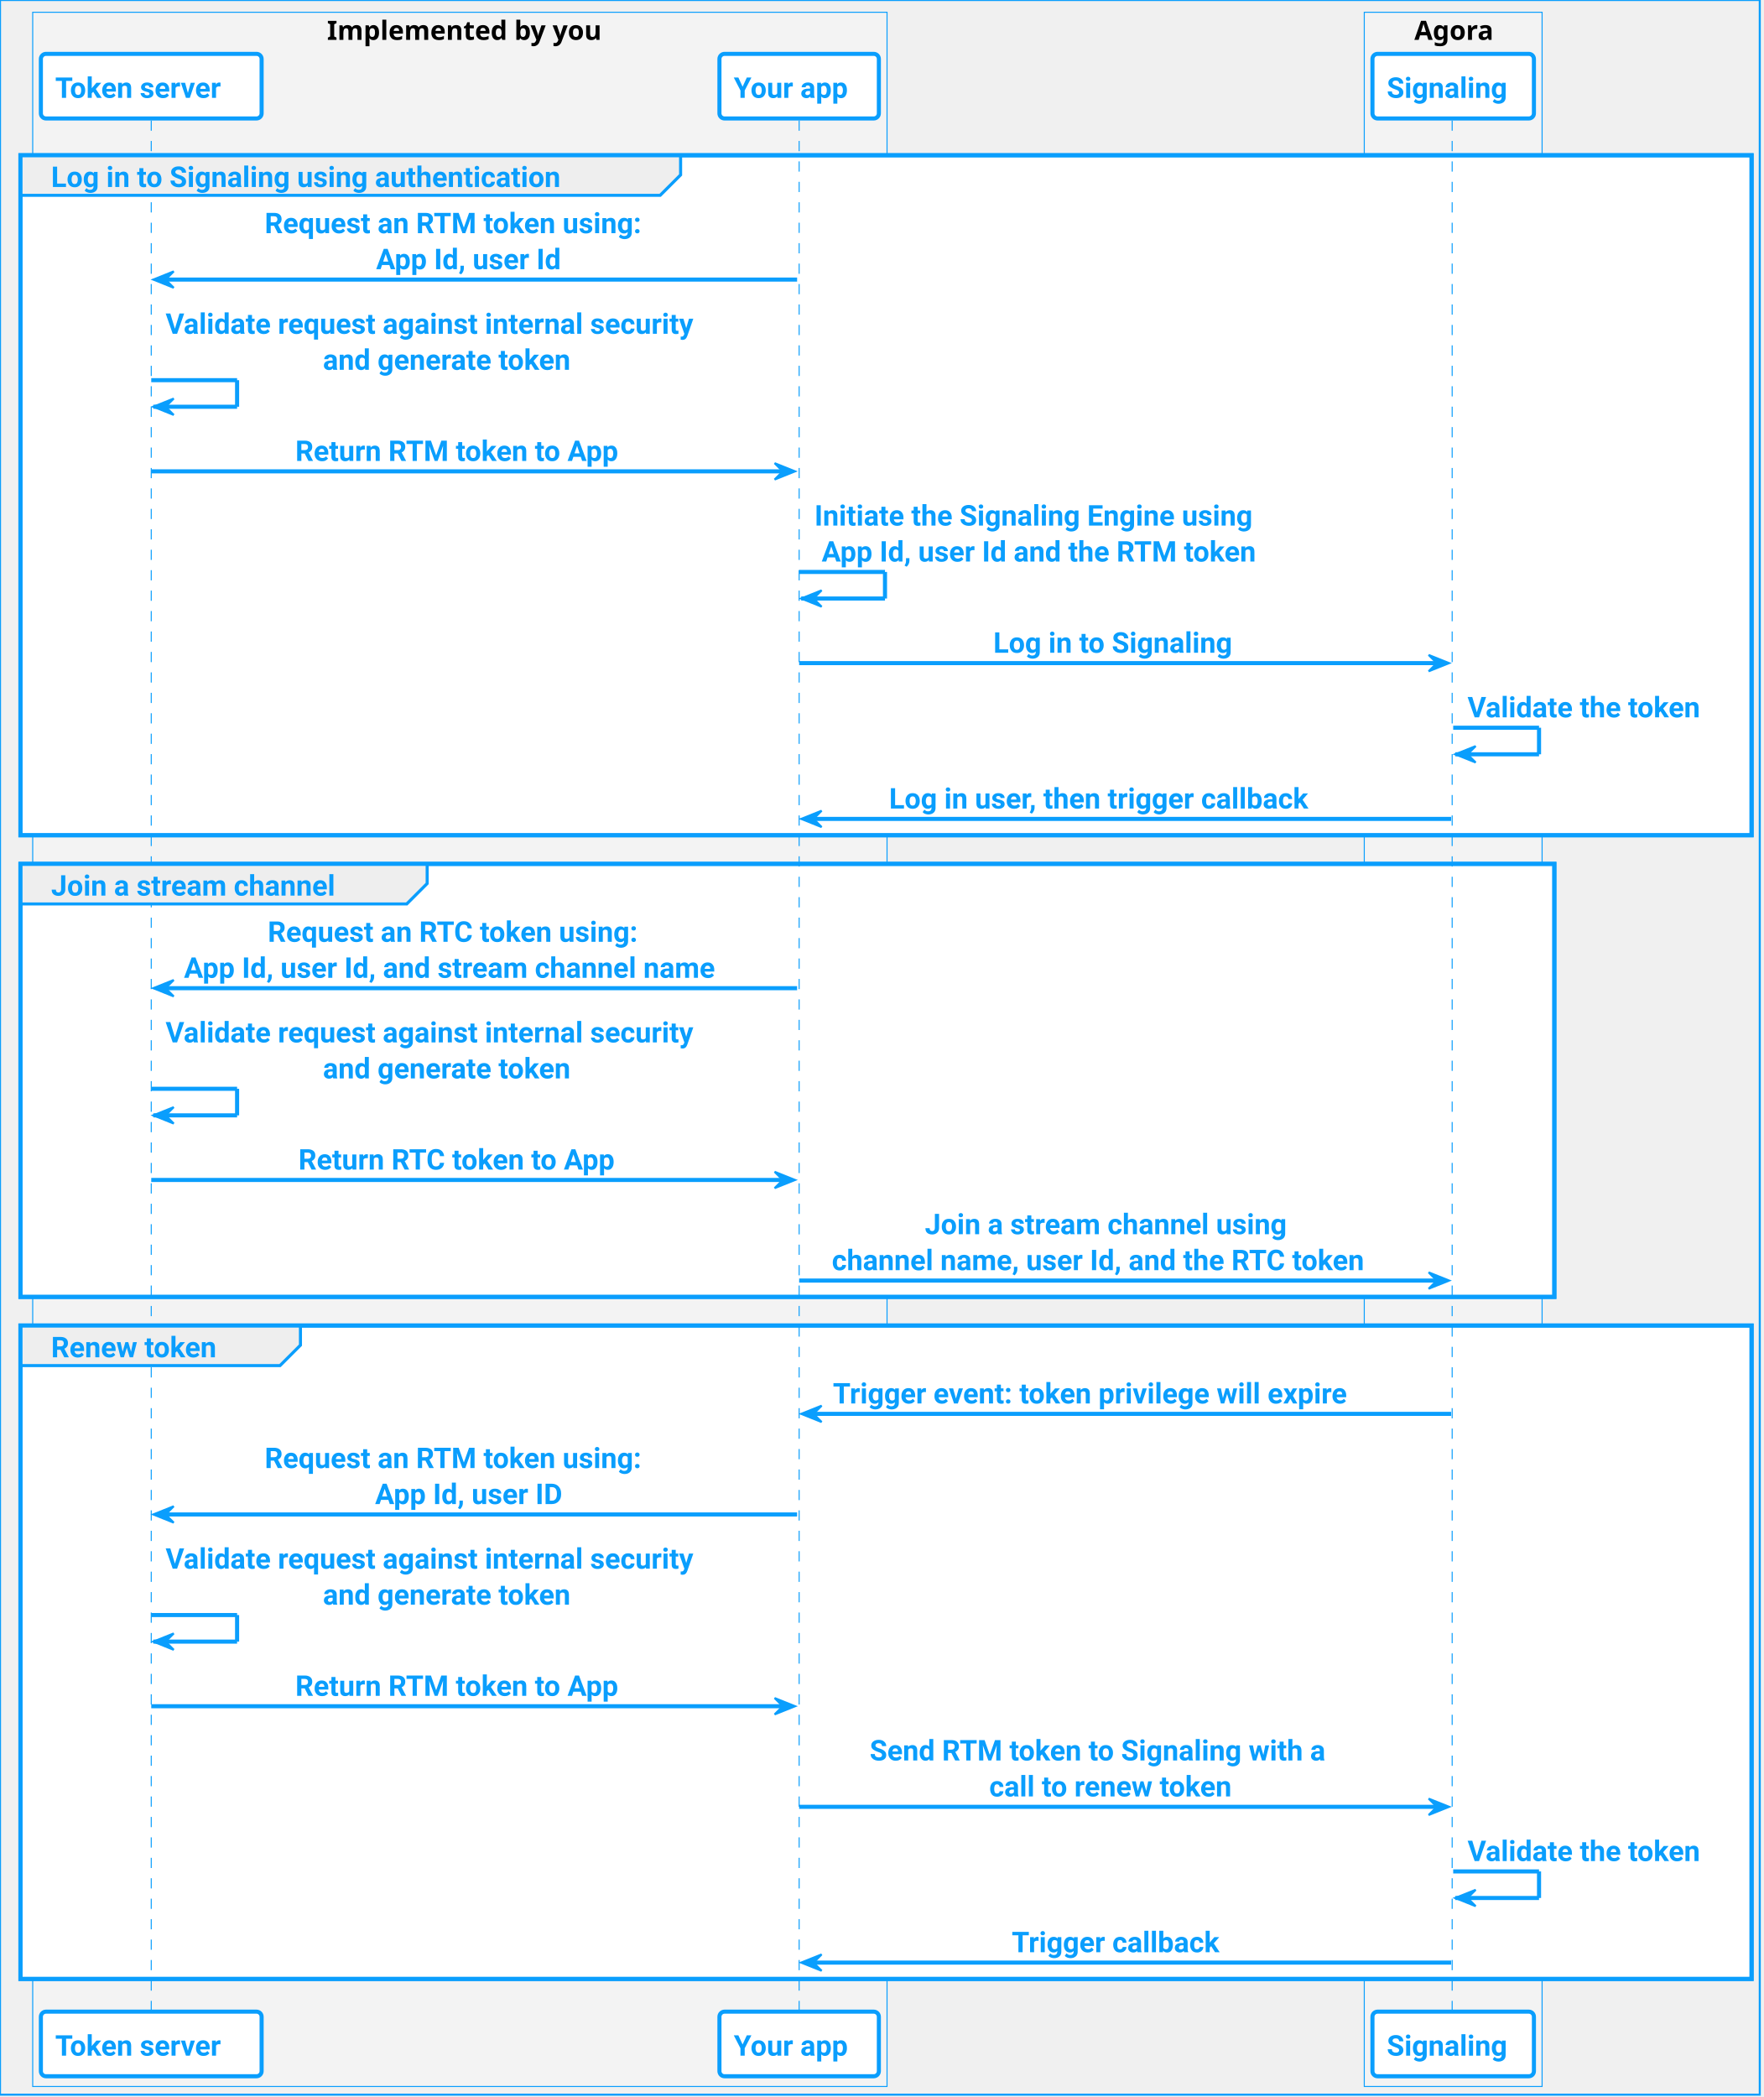
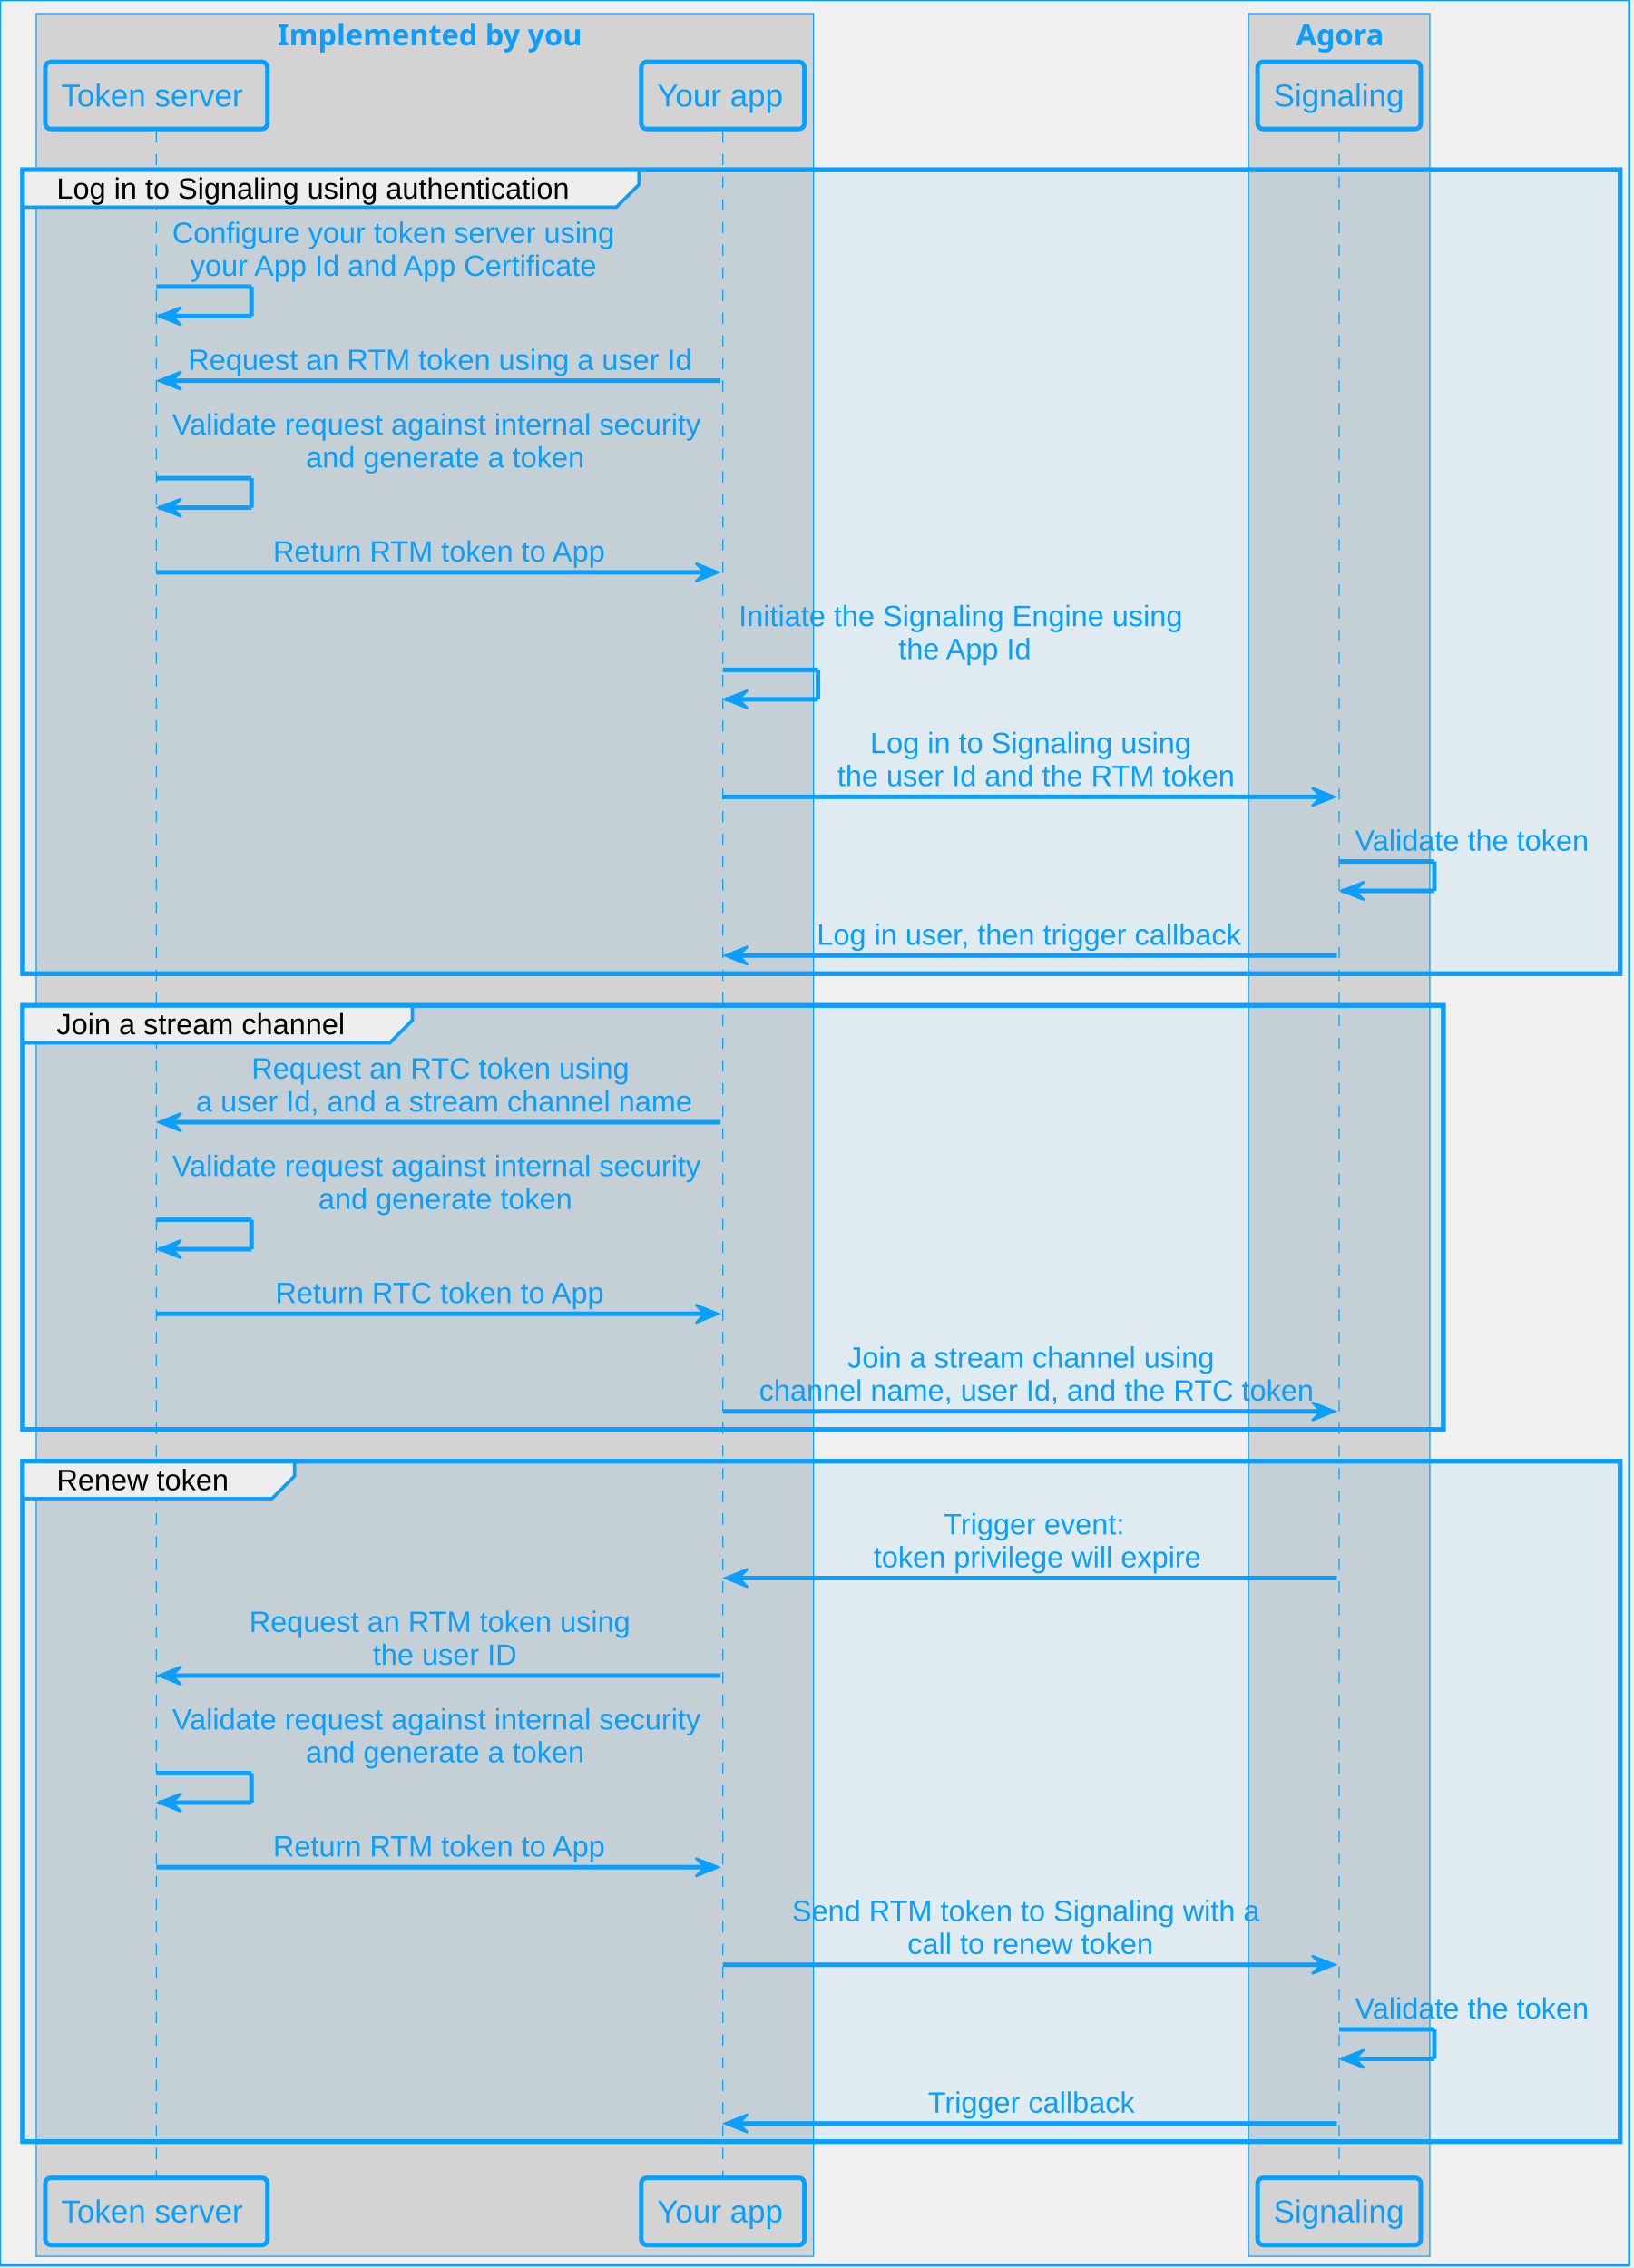
- <svg xmlns="http://www.w3.org/2000/svg" contentStyleType="text/css" height="1026px" preserveAspectRatio="none" style="width:863px;height:1026px;" version="1.1" viewBox="0 0 863 1026" width="863px" zoomAndPan="magnify">
+ <svg xmlns="http://www.w3.org/2000/svg" contentStyleType="text/css" height="1001px" preserveAspectRatio="none" style="width:721px;height:1001px;" version="1.1" viewBox="0 0 721 1001" width="721px" zoomAndPan="magnify">
  <defs />
  <g>
-     <rect fill="none" height="1024.852" style="stroke:#0A9EFD;stroke-width:1.0;" width="861" x="0" y="0" />
-     <rect fill="#F3F3F3" height="1014.852" style="stroke:#0A9EFD;stroke-width:0.5;" width="418" x="16" y="6" />
-     <text fill="#000000" font-family="sans-serif" font-size="13" font-weight="bold" lengthAdjust="spacing" textLength="130" x="160" y="19.495">Implemented by you</text>
-     <rect fill="#F3F3F3" height="1014.852" style="stroke:#0A9EFD;stroke-width:0.5;" width="87" x="667.5" y="6" />
-     <text fill="#000000" font-family="sans-serif" font-size="13" font-weight="bold" lengthAdjust="spacing" textLength="38" x="692" y="19.495">Agora</text>
-     <rect fill="#FFFFFF" height="332.703" style="stroke:#0A9EFD;stroke-width:2.0;" width="847" x="10" y="75.961" />
-     <rect fill="#FFFFFF" height="211.875" style="stroke:#0A9EFD;stroke-width:2.0;" width="750.5" x="10" y="422.664" />
-     <rect fill="#FFFFFF" height="319.703" style="stroke:#0A9EFD;stroke-width:2.0;" width="847" x="10" y="648.539" />
-     <line style="stroke:#0A9EFD;stroke-width:0.5;stroke-dasharray:5.0,5.0;" x1="74" x2="74" y1="58.961" y2="985.242" />
-     <line style="stroke:#0A9EFD;stroke-width:0.5;stroke-dasharray:5.0,5.0;" x1="391" x2="391" y1="58.961" y2="985.242" />
-     <line style="stroke:#0A9EFD;stroke-width:0.5;stroke-dasharray:5.0,5.0;" x1="710.5" x2="710.5" y1="58.961" y2="985.242" />
-     <rect fill="#FFFFFF" height="31.609" rx="2.5" ry="2.5" style="stroke:#0A9EFD;stroke-width:2.0;" width="108" x="20" y="26.352" />
-     <text fill="#0A9EFD" font-family="Roboto" font-size="14" font-weight="bold" lengthAdjust="spacing" textLength="94" x="27" y="47.885">Token server</text>
-     <rect fill="#FFFFFF" height="31.609" rx="2.5" ry="2.5" style="stroke:#0A9EFD;stroke-width:2.0;" width="108" x="20" y="984.242" />
-     <text fill="#0A9EFD" font-family="Roboto" font-size="14" font-weight="bold" lengthAdjust="spacing" textLength="94" x="27" y="1005.775">Token server</text>
-     <rect fill="#FFFFFF" height="31.609" rx="2.5" ry="2.5" style="stroke:#0A9EFD;stroke-width:2.0;" width="78" x="352" y="26.352" />
-     <text fill="#0A9EFD" font-family="Roboto" font-size="14" font-weight="bold" lengthAdjust="spacing" textLength="64" x="359" y="47.885">Your app</text>
-     <rect fill="#FFFFFF" height="31.609" rx="2.5" ry="2.5" style="stroke:#0A9EFD;stroke-width:2.0;" width="78" x="352" y="984.242" />
-     <text fill="#0A9EFD" font-family="Roboto" font-size="14" font-weight="bold" lengthAdjust="spacing" textLength="64" x="359" y="1005.775">Your app</text>
-     <rect fill="#FFFFFF" height="31.609" rx="2.5" ry="2.5" style="stroke:#0A9EFD;stroke-width:2.0;" width="79" x="671.5" y="26.352" />
-     <text fill="#0A9EFD" font-family="Roboto" font-size="14" font-weight="bold" lengthAdjust="spacing" textLength="65" x="678.5" y="47.885">Signaling</text>
-     <rect fill="#FFFFFF" height="31.609" rx="2.5" ry="2.5" style="stroke:#0A9EFD;stroke-width:2.0;" width="79" x="671.5" y="984.242" />
-     <text fill="#0A9EFD" font-family="Roboto" font-size="14" font-weight="bold" lengthAdjust="spacing" textLength="65" x="678.5" y="1005.775">Signaling</text>
-     <path d="M10,75.961 L333,75.961 L333,85.57 L323,95.57 L10,95.57 L10,75.961 " fill="#EEEEEE" style="stroke:#0A9EFD;stroke-width:1.5;" />
-     <rect fill="none" height="332.703" style="stroke:#0A9EFD;stroke-width:2.0;" width="847" x="10" y="75.961" />
-     <text fill="#0A9EFD" font-family="Roboto" font-size="14" font-weight="bold" lengthAdjust="spacing" textLength="278" x="25" y="91.494">Log in to Signaling using authentication</text>
-     <polygon fill="#0A9EFD" points="85,132.789,75,136.789,85,140.789,81,136.789" style="stroke:#0A9EFD;stroke-width:1.0;" />
-     <line style="stroke:#0A9EFD;stroke-width:2.0;" x1="79" x2="390" y1="136.789" y2="136.789" />
-     <text fill="#0A9EFD" font-family="Roboto" font-size="14" font-weight="bold" lengthAdjust="spacing" textLength="206" x="129.5" y="114.103">Request an RTM token using:</text>
-     <text fill="#0A9EFD" font-family="Roboto" font-size="14" font-weight="bold" lengthAdjust="spacing" textLength="101" x="184" y="131.713">App Id, user Id</text>
-     <line style="stroke:#0A9EFD;stroke-width:2.0;" x1="74" x2="116" y1="186.008" y2="186.008" />
-     <line style="stroke:#0A9EFD;stroke-width:2.0;" x1="116" x2="116" y1="186.008" y2="199.008" />
-     <line style="stroke:#0A9EFD;stroke-width:2.0;" x1="75" x2="116" y1="199.008" y2="199.008" />
-     <polygon fill="#0A9EFD" points="85,195.008,75,199.008,85,203.008,81,199.008" style="stroke:#0A9EFD;stroke-width:1.0;" />
-     <text fill="#0A9EFD" font-family="Roboto" font-size="14" font-weight="bold" lengthAdjust="spacing" textLength="288" x="81" y="163.322">Validate request against internal security</text>
-     <text fill="#0A9EFD" font-family="Roboto" font-size="14" font-weight="bold" lengthAdjust="spacing" textLength="138" x="158" y="180.932">and generate token</text>
-     <polygon fill="#0A9EFD" points="379,226.617,389,230.617,379,234.617,383,230.617" style="stroke:#0A9EFD;stroke-width:1.0;" />
-     <line style="stroke:#0A9EFD;stroke-width:2.0;" x1="74" x2="385" y1="230.617" y2="230.617" />
-     <text fill="#0A9EFD" font-family="Roboto" font-size="14" font-weight="bold" lengthAdjust="spacing" textLength="176" x="144.5" y="225.541">Return RTM token to App</text>
-     <line style="stroke:#0A9EFD;stroke-width:2.0;" x1="391" x2="433" y1="279.836" y2="279.836" />
-     <line style="stroke:#0A9EFD;stroke-width:2.0;" x1="433" x2="433" y1="279.836" y2="292.836" />
-     <line style="stroke:#0A9EFD;stroke-width:2.0;" x1="392" x2="433" y1="292.836" y2="292.836" />
-     <polygon fill="#0A9EFD" points="402,288.836,392,292.836,402,296.836,398,292.836" style="stroke:#0A9EFD;stroke-width:1.0;" />
-     <text fill="#0A9EFD" font-family="Roboto" font-size="14" font-weight="bold" lengthAdjust="spacing" textLength="240" x="398.5" y="257.15">Initiate the Signaling Engine using</text>
-     <text fill="#0A9EFD" font-family="Roboto" font-size="14" font-weight="bold" lengthAdjust="spacing" textLength="237" x="402" y="274.76">App Id, user Id and the RTM token</text>
-     <polygon fill="#0A9EFD" points="699,320.445,709,324.445,699,328.445,703,324.445" style="stroke:#0A9EFD;stroke-width:1.0;" />
-     <line style="stroke:#0A9EFD;stroke-width:2.0;" x1="391" x2="705" y1="324.445" y2="324.445" />
-     <text fill="#0A9EFD" font-family="Roboto" font-size="14" font-weight="bold" lengthAdjust="spacing" textLength="130" x="486" y="319.369">Log in to Signaling</text>
-     <line style="stroke:#0A9EFD;stroke-width:2.0;" x1="711" x2="753" y1="356.055" y2="356.055" />
-     <line style="stroke:#0A9EFD;stroke-width:2.0;" x1="753" x2="753" y1="356.055" y2="369.055" />
-     <line style="stroke:#0A9EFD;stroke-width:2.0;" x1="712" x2="753" y1="369.055" y2="369.055" />
-     <polygon fill="#0A9EFD" points="722,365.055,712,369.055,722,373.055,718,369.055" style="stroke:#0A9EFD;stroke-width:1.0;" />
-     <text fill="#0A9EFD" font-family="Roboto" font-size="14" font-weight="bold" lengthAdjust="spacing" textLength="127" x="718" y="350.978">Validate the token</text>
-     <polygon fill="#0A9EFD" points="402,396.664,392,400.664,402,404.664,398,400.664" style="stroke:#0A9EFD;stroke-width:1.0;" />
-     <line style="stroke:#0A9EFD;stroke-width:2.0;" x1="396" x2="710" y1="400.664" y2="400.664" />
-     <text fill="#0A9EFD" font-family="Roboto" font-size="14" font-weight="bold" lengthAdjust="spacing" textLength="232" x="435" y="395.588">Log in user, then trigger callback</text>
-     <path d="M10,422.664 L209,422.664 L209,432.273 L199,442.273 L10,442.273 L10,422.664 " fill="#EEEEEE" style="stroke:#0A9EFD;stroke-width:1.5;" />
-     <rect fill="none" height="211.875" style="stroke:#0A9EFD;stroke-width:2.0;" width="750.5" x="10" y="422.664" />
-     <text fill="#0A9EFD" font-family="Roboto" font-size="14" font-weight="bold" lengthAdjust="spacing" textLength="154" x="25" y="438.197">Join a stream channel</text>
-     <polygon fill="#0A9EFD" points="85,479.492,75,483.492,85,487.492,81,483.492" style="stroke:#0A9EFD;stroke-width:1.0;" />
-     <line style="stroke:#0A9EFD;stroke-width:2.0;" x1="79" x2="390" y1="483.492" y2="483.492" />
-     <text fill="#0A9EFD" font-family="Roboto" font-size="14" font-weight="bold" lengthAdjust="spacing" textLength="203" x="131" y="460.807">Request an RTC token using:</text>
-     <text fill="#0A9EFD" font-family="Roboto" font-size="14" font-weight="bold" lengthAdjust="spacing" textLength="289" x="90" y="478.416">App Id, user Id, and stream channel name</text>
-     <line style="stroke:#0A9EFD;stroke-width:2.0;" x1="74" x2="116" y1="532.711" y2="532.711" />
-     <line style="stroke:#0A9EFD;stroke-width:2.0;" x1="116" x2="116" y1="532.711" y2="545.711" />
-     <line style="stroke:#0A9EFD;stroke-width:2.0;" x1="75" x2="116" y1="545.711" y2="545.711" />
-     <polygon fill="#0A9EFD" points="85,541.711,75,545.711,85,549.711,81,545.711" style="stroke:#0A9EFD;stroke-width:1.0;" />
-     <text fill="#0A9EFD" font-family="Roboto" font-size="14" font-weight="bold" lengthAdjust="spacing" textLength="288" x="81" y="510.025">Validate request against internal security</text>
-     <text fill="#0A9EFD" font-family="Roboto" font-size="14" font-weight="bold" lengthAdjust="spacing" textLength="138" x="158" y="527.635">and generate token</text>
-     <polygon fill="#0A9EFD" points="379,573.32,389,577.32,379,581.32,383,577.32" style="stroke:#0A9EFD;stroke-width:1.0;" />
-     <line style="stroke:#0A9EFD;stroke-width:2.0;" x1="74" x2="385" y1="577.32" y2="577.32" />
-     <text fill="#0A9EFD" font-family="Roboto" font-size="14" font-weight="bold" lengthAdjust="spacing" textLength="173" x="146" y="572.244">Return RTC token to App</text>
-     <polygon fill="#0A9EFD" points="699,622.539,709,626.539,699,630.539,703,626.539" style="stroke:#0A9EFD;stroke-width:1.0;" />
-     <line style="stroke:#0A9EFD;stroke-width:2.0;" x1="391" x2="705" y1="626.539" y2="626.539" />
-     <text fill="#0A9EFD" font-family="Roboto" font-size="14" font-weight="bold" lengthAdjust="spacing" textLength="197" x="452.5" y="603.854">Join a stream channel using</text>
-     <text fill="#0A9EFD" font-family="Roboto" font-size="14" font-weight="bold" lengthAdjust="spacing" textLength="292" x="407" y="621.463">channel name, user Id, and the RTC token</text>
-     <path d="M10,648.539 L147,648.539 L147,658.148 L137,668.148 L10,668.148 L10,648.539 " fill="#EEEEEE" style="stroke:#0A9EFD;stroke-width:1.5;" />
-     <rect fill="none" height="319.703" style="stroke:#0A9EFD;stroke-width:2.0;" width="847" x="10" y="648.539" />
-     <text fill="#0A9EFD" font-family="Roboto" font-size="14" font-weight="bold" lengthAdjust="spacing" textLength="92" x="25" y="664.072">Renew token</text>
-     <polygon fill="#0A9EFD" points="402,687.758,392,691.758,402,695.758,398,691.758" style="stroke:#0A9EFD;stroke-width:1.0;" />
-     <line style="stroke:#0A9EFD;stroke-width:2.0;" x1="396" x2="710" y1="691.758" y2="691.758" />
-     <text fill="#0A9EFD" font-family="Roboto" font-size="14" font-weight="bold" lengthAdjust="spacing" textLength="287" x="407.5" y="686.682">Trigger event: token privilege will expire</text>
-     <polygon fill="#0A9EFD" points="85,736.977,75,740.977,85,744.977,81,740.977" style="stroke:#0A9EFD;stroke-width:1.0;" />
-     <line style="stroke:#0A9EFD;stroke-width:2.0;" x1="79" x2="390" y1="740.977" y2="740.977" />
-     <text fill="#0A9EFD" font-family="Roboto" font-size="14" font-weight="bold" lengthAdjust="spacing" textLength="206" x="129.5" y="718.291">Request an RTM token using:</text>
-     <text fill="#0A9EFD" font-family="Roboto" font-size="14" font-weight="bold" lengthAdjust="spacing" textLength="102" x="183.5" y="735.9">App Id, user ID</text>
-     <line style="stroke:#0A9EFD;stroke-width:2.0;" x1="74" x2="116" y1="790.195" y2="790.195" />
-     <line style="stroke:#0A9EFD;stroke-width:2.0;" x1="116" x2="116" y1="790.195" y2="803.195" />
-     <line style="stroke:#0A9EFD;stroke-width:2.0;" x1="75" x2="116" y1="803.195" y2="803.195" />
-     <polygon fill="#0A9EFD" points="85,799.195,75,803.195,85,807.195,81,803.195" style="stroke:#0A9EFD;stroke-width:1.0;" />
-     <text fill="#0A9EFD" font-family="Roboto" font-size="14" font-weight="bold" lengthAdjust="spacing" textLength="288" x="81" y="767.51">Validate request against internal security</text>
-     <text fill="#0A9EFD" font-family="Roboto" font-size="14" font-weight="bold" lengthAdjust="spacing" textLength="138" x="158" y="785.119">and generate token</text>
-     <polygon fill="#0A9EFD" points="379,830.805,389,834.805,379,838.805,383,834.805" style="stroke:#0A9EFD;stroke-width:1.0;" />
-     <line style="stroke:#0A9EFD;stroke-width:2.0;" x1="74" x2="385" y1="834.805" y2="834.805" />
-     <text fill="#0A9EFD" font-family="Roboto" font-size="14" font-weight="bold" lengthAdjust="spacing" textLength="176" x="144.5" y="829.729">Return RTM token to App</text>
-     <polygon fill="#0A9EFD" points="699,880.023,709,884.023,699,888.023,703,884.023" style="stroke:#0A9EFD;stroke-width:1.0;" />
-     <line style="stroke:#0A9EFD;stroke-width:2.0;" x1="391" x2="705" y1="884.023" y2="884.023" />
-     <text fill="#0A9EFD" font-family="Roboto" font-size="14" font-weight="bold" lengthAdjust="spacing" textLength="247" x="425.5" y="861.338">Send RTM token to Signaling with a</text>
-     <text fill="#0A9EFD" font-family="Roboto" font-size="14" font-weight="bold" lengthAdjust="spacing" textLength="134" x="484" y="878.947">call to renew token</text>
-     <line style="stroke:#0A9EFD;stroke-width:2.0;" x1="711" x2="753" y1="915.633" y2="915.633" />
-     <line style="stroke:#0A9EFD;stroke-width:2.0;" x1="753" x2="753" y1="915.633" y2="928.633" />
-     <line style="stroke:#0A9EFD;stroke-width:2.0;" x1="712" x2="753" y1="928.633" y2="928.633" />
-     <polygon fill="#0A9EFD" points="722,924.633,712,928.633,722,932.633,718,928.633" style="stroke:#0A9EFD;stroke-width:1.0;" />
-     <text fill="#0A9EFD" font-family="Roboto" font-size="14" font-weight="bold" lengthAdjust="spacing" textLength="127" x="718" y="910.557">Validate the token</text>
-     <polygon fill="#0A9EFD" points="402,956.242,392,960.242,402,964.242,398,960.242" style="stroke:#0A9EFD;stroke-width:1.0;" />
-     <line style="stroke:#0A9EFD;stroke-width:2.0;" x1="396" x2="710" y1="960.242" y2="960.242" />
-     <text fill="#0A9EFD" font-family="Roboto" font-size="14" font-weight="bold" lengthAdjust="spacing" textLength="112" x="495" y="955.166">Trigger callback</text>
+     <rect fill="none" height="999.846" style="stroke:#0A9EFD;stroke-width:1.0;" width="719" x="0" y="0" />
+     <rect fill="#999999" fill-opacity="0.333" height="989.846" style="stroke:#0A9EFD;stroke-width:0.5;" width="343" x="16" y="6" />
+     <text fill="#0A9EFD" font-family="sans-serif" font-size="13" font-weight="bold" lengthAdjust="spacing" textLength="130" x="122.5" y="20.028">Implemented by you</text>
+     <rect fill="#999999" fill-opacity="0.333" height="989.846" style="stroke:#0A9EFD;stroke-width:0.5;" width="80" x="551" y="6" />
+     <text fill="#0A9EFD" font-family="sans-serif" font-size="13" font-weight="bold" lengthAdjust="spacing" textLength="38" x="572" y="20.028">Agora</text>
+     <rect fill="#0A9EFD" fill-opacity="0.067" height="354.805" style="stroke:#0A9EFD;stroke-width:2.0;" width="705" x="10" y="74.932" />
+     <rect fill="#0A9EFD" fill-opacity="0.067" height="187.188" style="stroke:#0A9EFD;stroke-width:2.0;" width="627" x="10" y="443.736" />
+     <rect fill="#0A9EFD" fill-opacity="0.067" height="300.281" style="stroke:#0A9EFD;stroke-width:2.0;" width="705" x="10" y="644.924" />
+     <line style="stroke:#0A9EFD;stroke-width:0.5;stroke-dasharray:5.0,5.0;" x1="69" x2="69" y1="57.932" y2="962.205" />
+     <line style="stroke:#0A9EFD;stroke-width:0.5;stroke-dasharray:5.0,5.0;" x1="319" x2="319" y1="57.932" y2="962.205" />
+     <line style="stroke:#0A9EFD;stroke-width:0.5;stroke-dasharray:5.0,5.0;" x1="591" x2="591" y1="57.932" y2="962.205" />
+     <rect fill="none" height="29.641" rx="2.5" ry="2.5" style="stroke:#0A9EFD;stroke-width:2.0;" width="98" x="20" y="27.291" />
+     <text fill="#0A9EFD" font-family="Arial" font-size="14" lengthAdjust="spacing" textLength="84" x="27" y="46.965">Token server</text>
+     <rect fill="none" height="29.641" rx="2.5" ry="2.5" style="stroke:#0A9EFD;stroke-width:2.0;" width="98" x="20" y="961.205" />
+     <text fill="#0A9EFD" font-family="Arial" font-size="14" lengthAdjust="spacing" textLength="84" x="27" y="980.879">Token server</text>
+     <rect fill="none" height="29.641" rx="2.5" ry="2.5" style="stroke:#0A9EFD;stroke-width:2.0;" width="72" x="283" y="27.291" />
+     <text fill="#0A9EFD" font-family="Arial" font-size="14" lengthAdjust="spacing" textLength="58" x="290" y="46.965">Your app</text>
+     <rect fill="none" height="29.641" rx="2.5" ry="2.5" style="stroke:#0A9EFD;stroke-width:2.0;" width="72" x="283" y="961.205" />
+     <text fill="#0A9EFD" font-family="Arial" font-size="14" lengthAdjust="spacing" textLength="58" x="290" y="980.879">Your app</text>
+     <rect fill="none" height="29.641" rx="2.5" ry="2.5" style="stroke:#0A9EFD;stroke-width:2.0;" width="72" x="555" y="27.291" />
+     <text fill="#0A9EFD" font-family="Arial" font-size="14" lengthAdjust="spacing" textLength="58" x="562" y="46.965">Signaling</text>
+     <rect fill="none" height="29.641" rx="2.5" ry="2.5" style="stroke:#0A9EFD;stroke-width:2.0;" width="72" x="555" y="961.205" />
+     <text fill="#0A9EFD" font-family="Arial" font-size="14" lengthAdjust="spacing" textLength="58" x="562" y="980.879">Signaling</text>
+     <path d="M10,74.932 L282,74.932 L282,81.455 L272,91.455 L10,91.455 L10,74.932 " fill="#EEEEEE" style="stroke:#0A9EFD;stroke-width:1.5;" />
+     <rect fill="none" height="354.805" style="stroke:#0A9EFD;stroke-width:2.0;" width="705" x="10" y="74.932" />
+     <text fill="#000000" font-family="Arial" font-size="13" lengthAdjust="spacing" textLength="227" x="25" y="87.7">Log in to Signaling using authentication</text>
+     <line style="stroke:#0A9EFD;stroke-width:2.0;" x1="69" x2="111" y1="126.502" y2="126.502" />
+     <line style="stroke:#0A9EFD;stroke-width:2.0;" x1="111" x2="111" y1="126.502" y2="139.502" />
+     <line style="stroke:#0A9EFD;stroke-width:2.0;" x1="70" x2="111" y1="139.502" y2="139.502" />
+     <polygon fill="#0A9EFD" points="80,135.502,70,139.502,80,143.502,76,139.502" style="stroke:#0A9EFD;stroke-width:1.0;" />
+     <text fill="#0A9EFD" font-family="Arial" font-size="13" lengthAdjust="spacing" textLength="192" x="76" y="107.224">Configure your token server using</text>
+     <text fill="#0A9EFD" font-family="Arial" font-size="13" lengthAdjust="spacing" textLength="180" x="84" y="121.747">your App Id and App Certificate</text>
+     <polygon fill="#0A9EFD" points="80,164.025,70,168.025,80,172.025,76,168.025" style="stroke:#0A9EFD;stroke-width:1.0;" />
+     <line style="stroke:#0A9EFD;stroke-width:2.0;" x1="74" x2="318" y1="168.025" y2="168.025" />
+     <text fill="#0A9EFD" font-family="Arial" font-size="13" lengthAdjust="spacing" textLength="222" x="83" y="163.27">Request an RTM token using a user Id</text>
+     <line style="stroke:#0A9EFD;stroke-width:2.0;" x1="69" x2="111" y1="211.072" y2="211.072" />
+     <line style="stroke:#0A9EFD;stroke-width:2.0;" x1="111" x2="111" y1="211.072" y2="224.072" />
+     <line style="stroke:#0A9EFD;stroke-width:2.0;" x1="70" x2="111" y1="224.072" y2="224.072" />
+     <polygon fill="#0A9EFD" points="80,220.072,70,224.072,80,228.072,76,224.072" style="stroke:#0A9EFD;stroke-width:1.0;" />
+     <text fill="#0A9EFD" font-family="Arial" font-size="13" lengthAdjust="spacing" textLength="236" x="76" y="191.794">Validate request against internal security</text>
+     <text fill="#0A9EFD" font-family="Arial" font-size="13" lengthAdjust="spacing" textLength="122" x="135" y="206.317">and generate a token</text>
+     <polygon fill="#0A9EFD" points="307,248.596,317,252.596,307,256.596,311,252.596" style="stroke:#0A9EFD;stroke-width:1.0;" />
+     <line style="stroke:#0A9EFD;stroke-width:2.0;" x1="69" x2="313" y1="252.596" y2="252.596" />
+     <text fill="#0A9EFD" font-family="Arial" font-size="13" lengthAdjust="spacing" textLength="147" x="120.5" y="247.841">Return RTM token to App</text>
+     <line style="stroke:#0A9EFD;stroke-width:2.0;" x1="319" x2="361" y1="295.643" y2="295.643" />
+     <line style="stroke:#0A9EFD;stroke-width:2.0;" x1="361" x2="361" y1="295.643" y2="308.643" />
+     <line style="stroke:#0A9EFD;stroke-width:2.0;" x1="320" x2="361" y1="308.643" y2="308.643" />
+     <polygon fill="#0A9EFD" points="330,304.643,320,308.643,330,312.643,326,308.643" style="stroke:#0A9EFD;stroke-width:1.0;" />
+     <text fill="#0A9EFD" font-family="Arial" font-size="13" lengthAdjust="spacing" textLength="196" x="326" y="276.364">Initiate the Signaling Engine using</text>
+     <text fill="#0A9EFD" font-family="Arial" font-size="13" lengthAdjust="spacing" textLength="59" x="396.5" y="290.888">the App Id</text>
+     <polygon fill="#0A9EFD" points="579,347.69,589,351.69,579,355.69,583,351.69" style="stroke:#0A9EFD;stroke-width:1.0;" />
+     <line style="stroke:#0A9EFD;stroke-width:2.0;" x1="319" x2="585" y1="351.69" y2="351.69" />
+     <text fill="#0A9EFD" font-family="Arial" font-size="13" lengthAdjust="spacing" textLength="142" x="384" y="332.411">Log in to Signaling using</text>
+     <text fill="#0A9EFD" font-family="Arial" font-size="13" lengthAdjust="spacing" textLength="175" x="369.5" y="346.935">the user Id and the RTM token</text>
+     <line style="stroke:#0A9EFD;stroke-width:2.0;" x1="591" x2="633" y1="380.213" y2="380.213" />
+     <line style="stroke:#0A9EFD;stroke-width:2.0;" x1="633" x2="633" y1="380.213" y2="393.213" />
+     <line style="stroke:#0A9EFD;stroke-width:2.0;" x1="592" x2="633" y1="393.213" y2="393.213" />
+     <polygon fill="#0A9EFD" points="602,389.213,592,393.213,602,397.213,598,393.213" style="stroke:#0A9EFD;stroke-width:1.0;" />
+     <text fill="#0A9EFD" font-family="Arial" font-size="13" lengthAdjust="spacing" textLength="105" x="598" y="375.458">Validate the token</text>
+     <polygon fill="#0A9EFD" points="330,417.736,320,421.736,330,425.736,326,421.736" style="stroke:#0A9EFD;stroke-width:1.0;" />
+     <line style="stroke:#0A9EFD;stroke-width:2.0;" x1="324" x2="590" y1="421.736" y2="421.736" />
+     <text fill="#0A9EFD" font-family="Arial" font-size="13" lengthAdjust="spacing" textLength="189" x="360.5" y="416.981">Log in user, then trigger callback</text>
+     <path d="M10,443.736 L182,443.736 L182,450.26 L172,460.26 L10,460.26 L10,443.736 " fill="#EEEEEE" style="stroke:#0A9EFD;stroke-width:1.5;" />
+     <rect fill="none" height="187.188" style="stroke:#0A9EFD;stroke-width:2.0;" width="627" x="10" y="443.736" />
+     <text fill="#000000" font-family="Arial" font-size="13" lengthAdjust="spacing" textLength="127" x="25" y="456.505">Join a stream channel</text>
+     <polygon fill="#0A9EFD" points="80,491.307,70,495.307,80,499.307,76,495.307" style="stroke:#0A9EFD;stroke-width:1.0;" />
+     <line style="stroke:#0A9EFD;stroke-width:2.0;" x1="74" x2="318" y1="495.307" y2="495.307" />
+     <text fill="#0A9EFD" font-family="Arial" font-size="13" lengthAdjust="spacing" textLength="166" x="111" y="476.028">Request an RTC token using</text>
+     <text fill="#0A9EFD" font-family="Arial" font-size="13" lengthAdjust="spacing" textLength="219" x="86.5" y="490.552">a user Id, and a stream channel name</text>
+     <line style="stroke:#0A9EFD;stroke-width:2.0;" x1="69" x2="111" y1="538.354" y2="538.354" />
+     <line style="stroke:#0A9EFD;stroke-width:2.0;" x1="111" x2="111" y1="538.354" y2="551.354" />
+     <line style="stroke:#0A9EFD;stroke-width:2.0;" x1="70" x2="111" y1="551.354" y2="551.354" />
+     <polygon fill="#0A9EFD" points="80,547.354,70,551.354,80,555.354,76,551.354" style="stroke:#0A9EFD;stroke-width:1.0;" />
+     <text fill="#0A9EFD" font-family="Arial" font-size="13" lengthAdjust="spacing" textLength="236" x="76" y="519.075">Validate request against internal security</text>
+     <text fill="#0A9EFD" font-family="Arial" font-size="13" lengthAdjust="spacing" textLength="111" x="140.5" y="533.599">and generate token</text>
+     <polygon fill="#0A9EFD" points="307,575.877,317,579.877,307,583.877,311,579.877" style="stroke:#0A9EFD;stroke-width:1.0;" />
+     <line style="stroke:#0A9EFD;stroke-width:2.0;" x1="69" x2="313" y1="579.877" y2="579.877" />
+     <text fill="#0A9EFD" font-family="Arial" font-size="13" lengthAdjust="spacing" textLength="145" x="121.5" y="575.122">Return RTC token to App</text>
+     <polygon fill="#0A9EFD" points="579,618.924,589,622.924,579,626.924,583,622.924" style="stroke:#0A9EFD;stroke-width:1.0;" />
+     <line style="stroke:#0A9EFD;stroke-width:2.0;" x1="319" x2="585" y1="622.924" y2="622.924" />
+     <text fill="#0A9EFD" font-family="Arial" font-size="13" lengthAdjust="spacing" textLength="162" x="374" y="603.645">Join a stream channel using</text>
+     <text fill="#0A9EFD" font-family="Arial" font-size="13" lengthAdjust="spacing" textLength="244" x="335" y="618.169">channel name, user Id, and the RTC token</text>
+     <path d="M10,644.924 L130,644.924 L130,651.447 L120,661.447 L10,661.447 L10,644.924 " fill="#EEEEEE" style="stroke:#0A9EFD;stroke-width:1.5;" />
+     <rect fill="none" height="300.281" style="stroke:#0A9EFD;stroke-width:2.0;" width="705" x="10" y="644.924" />
+     <text fill="#000000" font-family="Arial" font-size="13" lengthAdjust="spacing" textLength="75" x="25" y="657.692">Renew token</text>
+     <polygon fill="#0A9EFD" points="330,692.494,320,696.494,330,700.494,326,696.494" style="stroke:#0A9EFD;stroke-width:1.0;" />
+     <line style="stroke:#0A9EFD;stroke-width:2.0;" x1="324" x2="590" y1="696.494" y2="696.494" />
+     <text fill="#0A9EFD" font-family="Arial" font-size="13" lengthAdjust="spacing" textLength="77" x="416.5" y="677.216">Trigger event:</text>
+     <text fill="#0A9EFD" font-family="Arial" font-size="13" lengthAdjust="spacing" textLength="143" x="385.5" y="691.739">token privilege will expire</text>
+     <polygon fill="#0A9EFD" points="80,735.541,70,739.541,80,743.541,76,739.541" style="stroke:#0A9EFD;stroke-width:1.0;" />
+     <line style="stroke:#0A9EFD;stroke-width:2.0;" x1="74" x2="318" y1="739.541" y2="739.541" />
+     <text fill="#0A9EFD" font-family="Arial" font-size="13" lengthAdjust="spacing" textLength="168" x="110" y="720.263">Request an RTM token using</text>
+     <text fill="#0A9EFD" font-family="Arial" font-size="13" lengthAdjust="spacing" textLength="63" x="164.5" y="734.786">the user ID</text>
+     <line style="stroke:#0A9EFD;stroke-width:2.0;" x1="69" x2="111" y1="782.588" y2="782.588" />
+     <line style="stroke:#0A9EFD;stroke-width:2.0;" x1="111" x2="111" y1="782.588" y2="795.588" />
+     <line style="stroke:#0A9EFD;stroke-width:2.0;" x1="70" x2="111" y1="795.588" y2="795.588" />
+     <polygon fill="#0A9EFD" points="80,791.588,70,795.588,80,799.588,76,795.588" style="stroke:#0A9EFD;stroke-width:1.0;" />
+     <text fill="#0A9EFD" font-family="Arial" font-size="13" lengthAdjust="spacing" textLength="236" x="76" y="763.31">Validate request against internal security</text>
+     <text fill="#0A9EFD" font-family="Arial" font-size="13" lengthAdjust="spacing" textLength="122" x="135" y="777.833">and generate a token</text>
+     <polygon fill="#0A9EFD" points="307,820.111,317,824.111,307,828.111,311,824.111" style="stroke:#0A9EFD;stroke-width:1.0;" />
+     <line style="stroke:#0A9EFD;stroke-width:2.0;" x1="69" x2="313" y1="824.111" y2="824.111" />
+     <text fill="#0A9EFD" font-family="Arial" font-size="13" lengthAdjust="spacing" textLength="147" x="120.5" y="819.356">Return RTM token to App</text>
+     <polygon fill="#0A9EFD" points="579,863.158,589,867.158,579,871.158,583,867.158" style="stroke:#0A9EFD;stroke-width:1.0;" />
+     <line style="stroke:#0A9EFD;stroke-width:2.0;" x1="319" x2="585" y1="867.158" y2="867.158" />
+     <text fill="#0A9EFD" font-family="Arial" font-size="13" lengthAdjust="spacing" textLength="207" x="349.5" y="847.88">Send RTM token to Signaling with a</text>
+     <text fill="#0A9EFD" font-family="Arial" font-size="13" lengthAdjust="spacing" textLength="109" x="400.5" y="862.403">call to renew token</text>
+     <line style="stroke:#0A9EFD;stroke-width:2.0;" x1="591" x2="633" y1="895.682" y2="895.682" />
+     <line style="stroke:#0A9EFD;stroke-width:2.0;" x1="633" x2="633" y1="895.682" y2="908.682" />
+     <line style="stroke:#0A9EFD;stroke-width:2.0;" x1="592" x2="633" y1="908.682" y2="908.682" />
+     <polygon fill="#0A9EFD" points="602,904.682,592,908.682,602,912.682,598,908.682" style="stroke:#0A9EFD;stroke-width:1.0;" />
+     <text fill="#0A9EFD" font-family="Arial" font-size="13" lengthAdjust="spacing" textLength="105" x="598" y="890.927">Validate the token</text>
+     <polygon fill="#0A9EFD" points="330,933.205,320,937.205,330,941.205,326,937.205" style="stroke:#0A9EFD;stroke-width:1.0;" />
+     <line style="stroke:#0A9EFD;stroke-width:2.0;" x1="324" x2="590" y1="937.205" y2="937.205" />
+     <text fill="#0A9EFD" font-family="Arial" font-size="13" lengthAdjust="spacing" textLength="91" x="409.5" y="932.45">Trigger callback</text>
  </g>
</svg>
